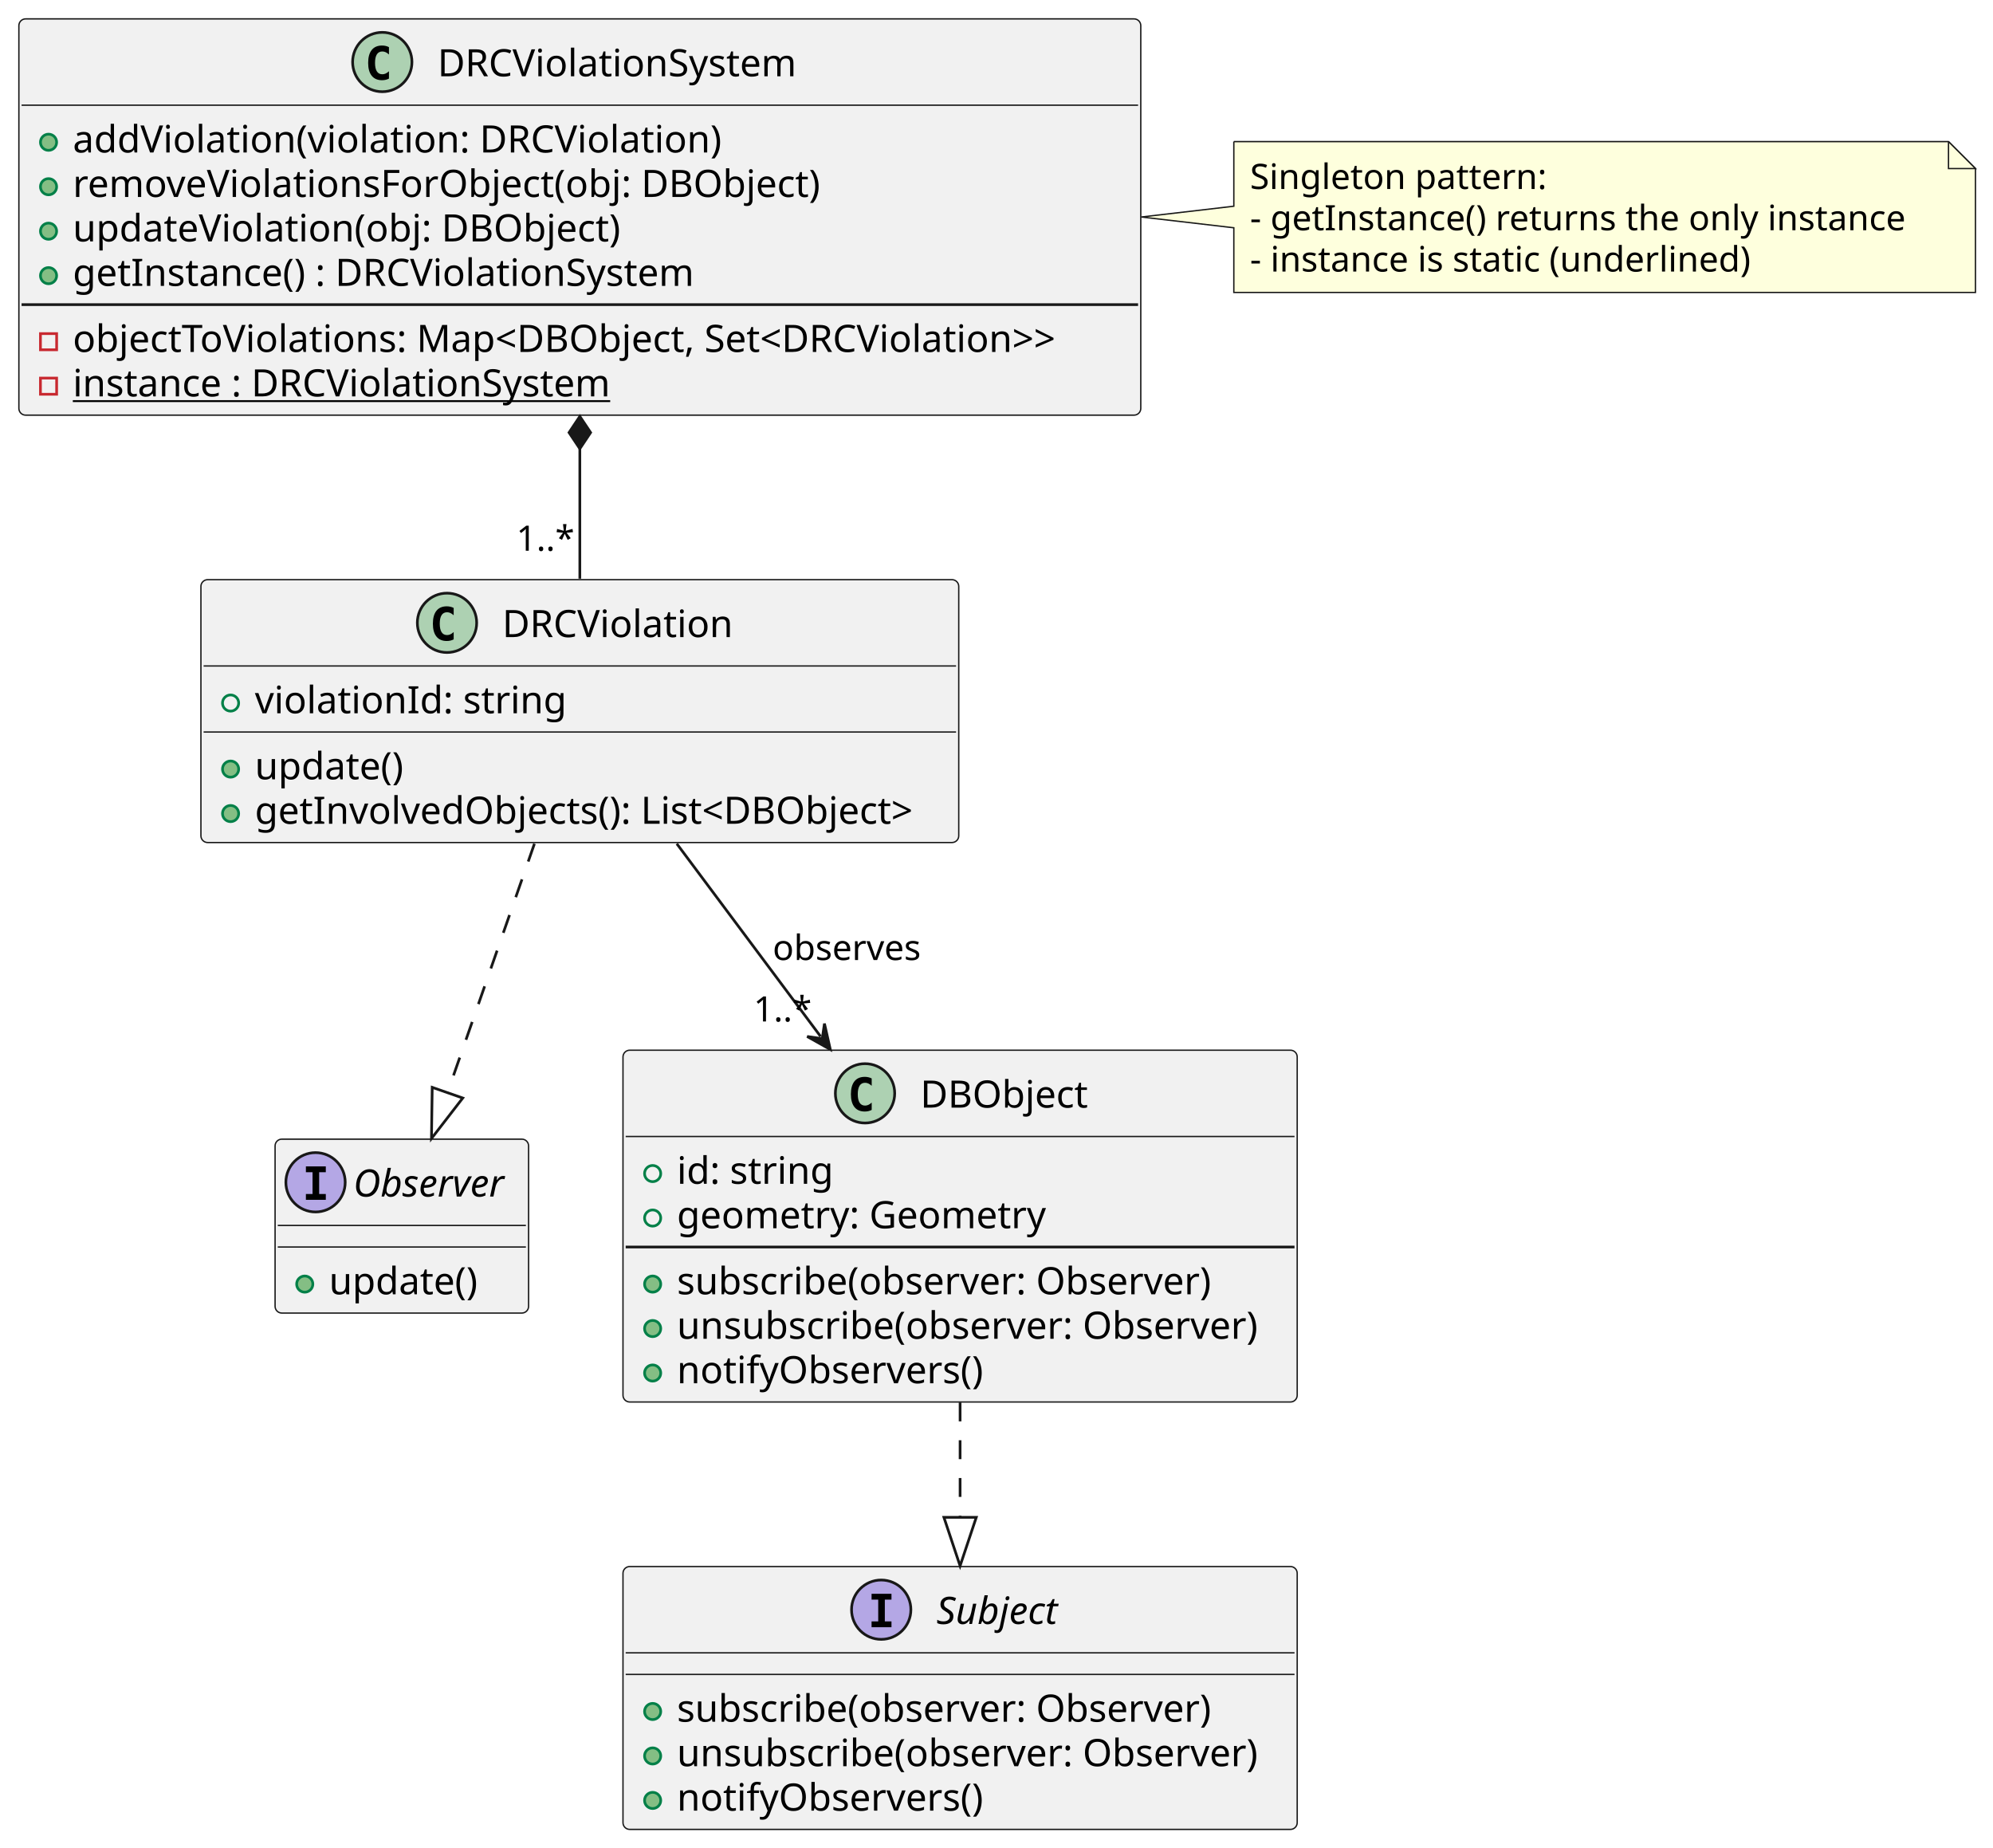
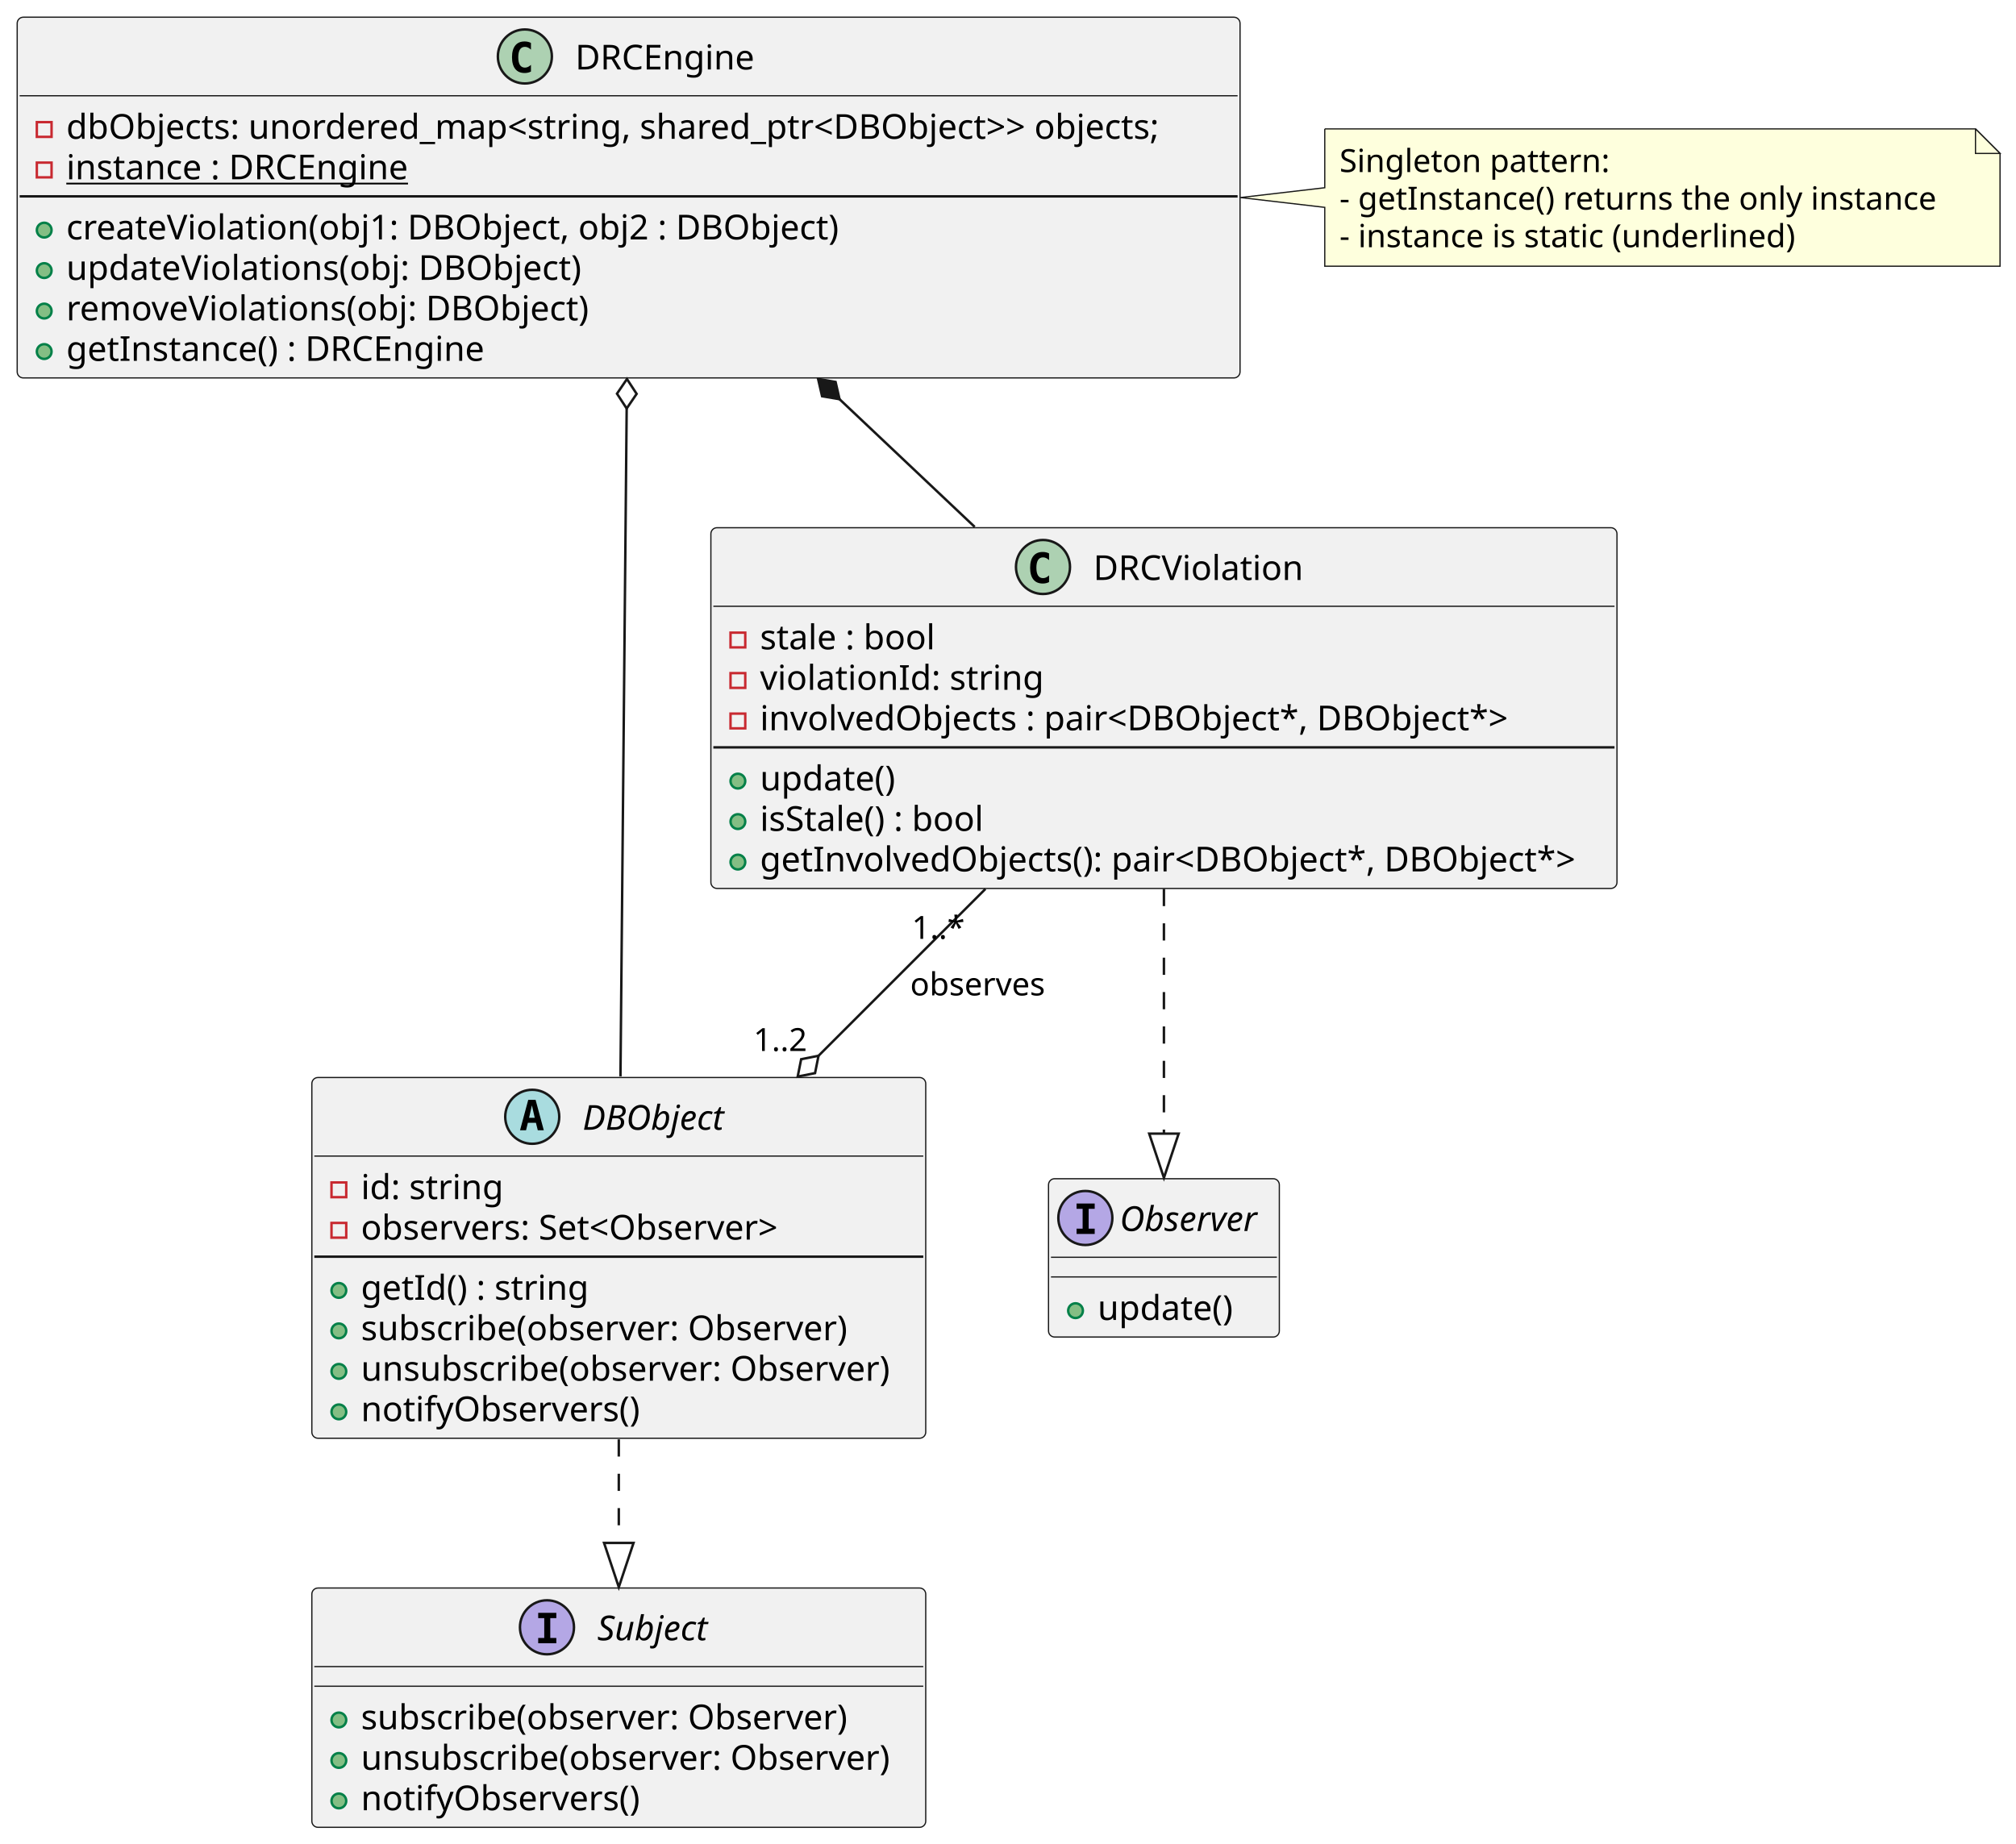
- <svg xmlns="http://www.w3.org/2000/svg" contentStyleType="text/css" height="685px" preserveAspectRatio="none" style="width:739px;height:685px;background:#FFFFFF;" version="1.1" viewBox="0 0 739 685" width="739px" zoomAndPan="magnify">
+ <svg xmlns="http://www.w3.org/2000/svg" contentStyleType="text/css" height="751px" preserveAspectRatio="none" style="width:821px;height:751px;background:#FFFFFF;" version="1.1" viewBox="0 0 821 751" width="821px" zoomAndPan="magnify">
  <defs />
  <g>
    <g id="elem_Observer">
-       <rect codeLine="2" fill="#F1F1F1" height="64.488" id="Observer" rx="2.5" ry="2.5" style="stroke:#181818;stroke-width:0.5;" width="94" x="102" y="422.37" />
-       <ellipse cx="117" cy="438.37" fill="#B4A7E5" rx="11" ry="11" style="stroke:#181818;stroke-width:1.0;" />
-       <path d="M113.428,434.635 L113.428,432.477 L120.807,432.477 L120.807,434.635 L118.342,434.635 L118.342,442.712 L120.807,442.712 L120.807,444.87 L113.428,444.87 L113.428,442.712 L115.893,442.712 L115.893,434.635 Z " fill="#000000" />
-       <text fill="#000000" font-family="sans-serif" font-size="14" font-style="italic" lengthAdjust="spacing" textLength="62" x="131" y="443.661">Observer</text>
-       <line style="stroke:#181818;stroke-width:0.5;" x1="103" x2="195" y1="454.37" y2="454.37" />
-       <line style="stroke:#181818;stroke-width:0.5;" x1="103" x2="195" y1="462.37" y2="462.37" />
-       <ellipse cx="113" cy="476.114" fill="#84BE84" rx="3" ry="3" style="stroke:#038048;stroke-width:1.0;" />
-       <text fill="#000000" font-family="sans-serif" font-size="14" lengthAdjust="spacing" textLength="58" x="122" y="479.905">update()</text>
+       <rect codeLine="2" fill="#F1F1F1" height="64.488" id="Observer" rx="2.5" ry="2.5" style="stroke:#181818;stroke-width:0.5;" width="94" x="427" y="480.08" />
+       <ellipse cx="442" cy="496.08" fill="#B4A7E5" rx="11" ry="11" style="stroke:#181818;stroke-width:1.0;" />
+       <path d="M438.428,492.345 L438.428,490.187 L445.807,490.187 L445.807,492.345 L443.342,492.345 L443.342,500.422 L445.807,500.422 L445.807,502.58 L438.428,502.58 L438.428,500.422 L440.893,500.422 L440.893,492.345 Z " fill="#000000" />
+       <text fill="#000000" font-family="sans-serif" font-size="14" font-style="italic" lengthAdjust="spacing" textLength="62" x="456" y="501.371">Observer</text>
+       <line style="stroke:#181818;stroke-width:0.5;" x1="428" x2="520" y1="512.08" y2="512.08" />
+       <line style="stroke:#181818;stroke-width:0.5;" x1="428" x2="520" y1="520.08" y2="520.08" />
+       <ellipse cx="438" cy="533.824" fill="#84BE84" rx="3" ry="3" style="stroke:#038048;stroke-width:1.0;" />
+       <text fill="#000000" font-family="sans-serif" font-size="14" lengthAdjust="spacing" textLength="58" x="447" y="537.615">update()</text>
    </g>
    <g id="elem_Subject">
-       <rect codeLine="6" fill="#F1F1F1" height="97.465" id="Subject" rx="2.5" ry="2.5" style="stroke:#181818;stroke-width:0.5;" width="250" x="231" y="580.84" />
-       <ellipse cx="326.75" cy="596.84" fill="#B4A7E5" rx="11" ry="11" style="stroke:#181818;stroke-width:1.0;" />
-       <path d="M323.178,593.105 L323.178,590.947 L330.557,590.947 L330.557,593.105 L328.092,593.105 L328.092,601.182 L330.557,601.182 L330.557,603.34 L323.178,603.34 L323.178,601.182 L325.643,601.182 L325.643,593.105 Z " fill="#000000" />
-       <text fill="#000000" font-family="sans-serif" font-size="14" font-style="italic" lengthAdjust="spacing" textLength="50" x="347.25" y="602.131">Subject</text>
-       <line style="stroke:#181818;stroke-width:0.5;" x1="232" x2="480" y1="612.84" y2="612.84" />
-       <line style="stroke:#181818;stroke-width:0.5;" x1="232" x2="480" y1="620.84" y2="620.84" />
-       <ellipse cx="242" cy="634.584" fill="#84BE84" rx="3" ry="3" style="stroke:#038048;stroke-width:1.0;" />
-       <text fill="#000000" font-family="sans-serif" font-size="14" lengthAdjust="spacing" textLength="206" x="251" y="638.375">subscribe(observer: Observer)</text>
-       <ellipse cx="242" cy="651.072" fill="#84BE84" rx="3" ry="3" style="stroke:#038048;stroke-width:1.0;" />
-       <text fill="#000000" font-family="sans-serif" font-size="14" lengthAdjust="spacing" textLength="224" x="251" y="654.863">unsubscribe(observer: Observer)</text>
-       <ellipse cx="242" cy="667.561" fill="#84BE84" rx="3" ry="3" style="stroke:#038048;stroke-width:1.0;" />
-       <text fill="#000000" font-family="sans-serif" font-size="14" lengthAdjust="spacing" textLength="118" x="251" y="671.352">notifyObservers()</text>
+       <rect codeLine="6" fill="#F1F1F1" height="97.465" id="Subject" rx="2.5" ry="2.5" style="stroke:#181818;stroke-width:0.5;" width="250" x="127" y="646.79" />
+       <ellipse cx="222.75" cy="662.79" fill="#B4A7E5" rx="11" ry="11" style="stroke:#181818;stroke-width:1.0;" />
+       <path d="M219.178,659.055 L219.178,656.897 L226.557,656.897 L226.557,659.055 L224.092,659.055 L224.092,667.132 L226.557,667.132 L226.557,669.29 L219.178,669.29 L219.178,667.132 L221.643,667.132 L221.643,659.055 Z " fill="#000000" />
+       <text fill="#000000" font-family="sans-serif" font-size="14" font-style="italic" lengthAdjust="spacing" textLength="50" x="243.25" y="668.081">Subject</text>
+       <line style="stroke:#181818;stroke-width:0.5;" x1="128" x2="376" y1="678.79" y2="678.79" />
+       <line style="stroke:#181818;stroke-width:0.5;" x1="128" x2="376" y1="686.79" y2="686.79" />
+       <ellipse cx="138" cy="700.534" fill="#84BE84" rx="3" ry="3" style="stroke:#038048;stroke-width:1.0;" />
+       <text fill="#000000" font-family="sans-serif" font-size="14" lengthAdjust="spacing" textLength="206" x="147" y="704.325">subscribe(observer: Observer)</text>
+       <ellipse cx="138" cy="717.022" fill="#84BE84" rx="3" ry="3" style="stroke:#038048;stroke-width:1.0;" />
+       <text fill="#000000" font-family="sans-serif" font-size="14" lengthAdjust="spacing" textLength="224" x="147" y="720.813">unsubscribe(observer: Observer)</text>
+       <ellipse cx="138" cy="733.511" fill="#84BE84" rx="3" ry="3" style="stroke:#038048;stroke-width:1.0;" />
+       <text fill="#000000" font-family="sans-serif" font-size="14" lengthAdjust="spacing" textLength="118" x="147" y="737.302">notifyObservers()</text>
    </g>
    <g id="elem_DBObject">
-       <rect codeLine="13" fill="#F1F1F1" height="130.441" id="DBObject" rx="2.5" ry="2.5" style="stroke:#181818;stroke-width:0.5;" width="250" x="231" y="389.39" />
-       <ellipse cx="320.75" cy="405.39" fill="#ADD1B2" rx="11" ry="11" style="stroke:#181818;stroke-width:1.0;" />
-       <path d="M323.223,411.533 Q322.642,411.832 322.003,411.981 Q321.364,412.131 320.658,412.131 Q318.151,412.131 316.832,410.479 Q315.512,408.827 315.512,405.706 Q315.512,402.577 316.832,400.925 Q318.151,399.273 320.658,399.273 Q321.364,399.273 322.011,399.422 Q322.659,399.572 323.223,399.87 L323.223,402.593 Q322.592,402.012 321.999,401.742 Q321.405,401.473 320.774,401.473 Q319.43,401.473 318.745,402.539 Q318.06,403.606 318.06,405.706 Q318.06,407.798 318.745,408.864 Q319.43,409.931 320.774,409.931 Q321.405,409.931 321.999,409.661 Q322.592,409.392 323.223,408.81 Z " fill="#000000" />
-       <text fill="#000000" font-family="sans-serif" font-size="14" lengthAdjust="spacing" textLength="62" x="341.25" y="410.681">DBObject</text>
-       <line style="stroke:#181818;stroke-width:0.5;" x1="232" x2="480" y1="421.39" y2="421.39" />
-       <ellipse cx="242" cy="435.134" fill="none" rx="3" ry="3" style="stroke:#038048;stroke-width:1.0;" />
-       <text fill="#000000" font-family="sans-serif" font-size="14" lengthAdjust="spacing" textLength="61" x="251" y="438.925">id: string</text>
-       <ellipse cx="242" cy="451.622" fill="none" rx="3" ry="3" style="stroke:#038048;stroke-width:1.0;" />
-       <text fill="#000000" font-family="sans-serif" font-size="14" lengthAdjust="spacing" textLength="139" x="251" y="455.413">geometry: Geometry</text>
-       <line style="stroke:#181818;stroke-width:1.0;" x1="232" x2="480" y1="462.367" y2="462.367" />
-       <ellipse cx="242" cy="476.111" fill="#84BE84" rx="3" ry="3" style="stroke:#038048;stroke-width:1.0;" />
-       <text fill="#000000" font-family="sans-serif" font-size="14" lengthAdjust="spacing" textLength="206" x="251" y="479.902">subscribe(observer: Observer)</text>
-       <ellipse cx="242" cy="492.599" fill="#84BE84" rx="3" ry="3" style="stroke:#038048;stroke-width:1.0;" />
-       <text fill="#000000" font-family="sans-serif" font-size="14" lengthAdjust="spacing" textLength="224" x="251" y="496.39">unsubscribe(observer: Observer)</text>
-       <ellipse cx="242" cy="509.087" fill="#84BE84" rx="3" ry="3" style="stroke:#038048;stroke-width:1.0;" />
-       <text fill="#000000" font-family="sans-serif" font-size="14" lengthAdjust="spacing" textLength="118" x="251" y="512.878">notifyObservers()</text>
+       <rect codeLine="13" fill="#F1F1F1" height="146.93" id="DBObject" rx="2.5" ry="2.5" style="stroke:#181818;stroke-width:0.5;" width="250" x="127" y="438.86" />
+       <ellipse cx="216.75" cy="454.86" fill="#A9DCDF" rx="11" ry="11" style="stroke:#181818;stroke-width:1.0;" />
+       <path d="M216.613,450.208 L215.459,455.28 L217.775,455.28 Z M215.119,447.967 L218.116,447.967 L221.461,460.36 L219.012,460.36 L218.249,457.297 L214.97,457.297 L214.223,460.36 L211.774,460.36 Z " fill="#000000" />
+       <text fill="#000000" font-family="sans-serif" font-size="14" font-style="italic" lengthAdjust="spacing" textLength="62" x="237.25" y="460.151">DBObject</text>
+       <line style="stroke:#181818;stroke-width:0.5;" x1="128" x2="376" y1="470.86" y2="470.86" />
+       <rect fill="none" height="6" style="stroke:#C82930;stroke-width:1.0;" width="6" x="135" y="481.604" />
+       <text fill="#000000" font-family="sans-serif" font-size="14" lengthAdjust="spacing" textLength="61" x="147" y="488.395">id: string</text>
+       <rect fill="none" height="6" style="stroke:#C82930;stroke-width:1.0;" width="6" x="135" y="498.092" />
+       <text fill="#000000" font-family="sans-serif" font-size="14" lengthAdjust="spacing" textLength="180" x="147" y="504.883">observers: Set&lt;Observer&gt;</text>
+       <line style="stroke:#181818;stroke-width:1.0;" x1="128" x2="376" y1="511.837" y2="511.837" />
+       <ellipse cx="138" cy="525.581" fill="#84BE84" rx="3" ry="3" style="stroke:#038048;stroke-width:1.0;" />
+       <text fill="#000000" font-family="sans-serif" font-size="14" lengthAdjust="spacing" textLength="97" x="147" y="529.372">getId() : string</text>
+       <ellipse cx="138" cy="542.069" fill="#84BE84" rx="3" ry="3" style="stroke:#038048;stroke-width:1.0;" />
+       <text fill="#000000" font-family="sans-serif" font-size="14" lengthAdjust="spacing" textLength="206" x="147" y="545.86">subscribe(observer: Observer)</text>
+       <ellipse cx="138" cy="558.557" fill="#84BE84" rx="3" ry="3" style="stroke:#038048;stroke-width:1.0;" />
+       <text fill="#000000" font-family="sans-serif" font-size="14" lengthAdjust="spacing" textLength="224" x="147" y="562.348">unsubscribe(observer: Observer)</text>
+       <ellipse cx="138" cy="575.045" fill="#84BE84" rx="3" ry="3" style="stroke:#038048;stroke-width:1.0;" />
+       <text fill="#000000" font-family="sans-serif" font-size="14" lengthAdjust="spacing" textLength="118" x="147" y="578.837">notifyObservers()</text>
    </g>
    <g id="elem_DRCViolation">
-       <rect codeLine="22" fill="#F1F1F1" height="97.465" id="DRCViolation" rx="2.5" ry="2.5" style="stroke:#181818;stroke-width:0.5;" width="281" x="74.5" y="214.93" />
-       <ellipse cx="165.75" cy="230.93" fill="#ADD1B2" rx="11" ry="11" style="stroke:#181818;stroke-width:1.0;" />
-       <path d="M168.223,237.073 Q167.642,237.372 167.003,237.521 Q166.364,237.671 165.658,237.671 Q163.151,237.671 161.832,236.019 Q160.512,234.367 160.512,231.246 Q160.512,228.117 161.832,226.465 Q163.151,224.813 165.658,224.813 Q166.364,224.813 167.011,224.962 Q167.659,225.112 168.223,225.411 L168.223,228.133 Q167.592,227.552 166.999,227.282 Q166.405,227.012 165.774,227.012 Q164.43,227.012 163.745,228.079 Q163.06,229.146 163.06,231.246 Q163.06,233.338 163.745,234.404 Q164.43,235.471 165.774,235.471 Q166.405,235.471 166.999,235.201 Q167.592,234.931 168.223,234.35 Z " fill="#000000" />
-       <text fill="#000000" font-family="sans-serif" font-size="14" lengthAdjust="spacing" textLength="90" x="186.25" y="236.221">DRCViolation</text>
-       <line style="stroke:#181818;stroke-width:0.5;" x1="75.5" x2="354.5" y1="246.93" y2="246.93" />
-       <ellipse cx="85.5" cy="260.674" fill="none" rx="3" ry="3" style="stroke:#038048;stroke-width:1.0;" />
-       <text fill="#000000" font-family="sans-serif" font-size="14" lengthAdjust="spacing" textLength="120" x="94.5" y="264.465">violationId: string</text>
-       <line style="stroke:#181818;stroke-width:0.5;" x1="75.5" x2="354.5" y1="271.418" y2="271.418" />
-       <ellipse cx="85.5" cy="285.162" fill="#84BE84" rx="3" ry="3" style="stroke:#038048;stroke-width:1.0;" />
-       <text fill="#000000" font-family="sans-serif" font-size="14" lengthAdjust="spacing" textLength="58" x="94.5" y="288.953">update()</text>
-       <ellipse cx="85.5" cy="301.651" fill="#84BE84" rx="3" ry="3" style="stroke:#038048;stroke-width:1.0;" />
-       <text fill="#000000" font-family="sans-serif" font-size="14" lengthAdjust="spacing" textLength="255" x="94.5" y="305.442">getInvolvedObjects(): List&lt;DBObject&gt;</text>
+       <rect codeLine="23" fill="#F1F1F1" height="146.93" id="DRCViolation" rx="2.5" ry="2.5" style="stroke:#181818;stroke-width:0.5;" width="369" x="289.5" y="214.93" />
+       <ellipse cx="424.75" cy="230.93" fill="#ADD1B2" rx="11" ry="11" style="stroke:#181818;stroke-width:1.0;" />
+       <path d="M427.223,237.073 Q426.642,237.372 426.003,237.521 Q425.364,237.671 424.658,237.671 Q422.151,237.671 420.832,236.019 Q419.512,234.367 419.512,231.246 Q419.512,228.117 420.832,226.465 Q422.151,224.813 424.658,224.813 Q425.364,224.813 426.011,224.962 Q426.659,225.112 427.223,225.411 L427.223,228.133 Q426.592,227.552 425.999,227.282 Q425.405,227.012 424.774,227.012 Q423.43,227.012 422.745,228.079 Q422.06,229.146 422.06,231.246 Q422.06,233.338 422.745,234.404 Q423.43,235.471 424.774,235.471 Q425.405,235.471 425.999,235.201 Q426.592,234.931 427.223,234.35 Z " fill="#000000" />
+       <text fill="#000000" font-family="sans-serif" font-size="14" lengthAdjust="spacing" textLength="90" x="445.25" y="236.221">DRCViolation</text>
+       <line style="stroke:#181818;stroke-width:0.5;" x1="290.5" x2="657.5" y1="246.93" y2="246.93" />
+       <rect fill="none" height="6" style="stroke:#C82930;stroke-width:1.0;" width="6" x="297.5" y="257.674" />
+       <text fill="#000000" font-family="sans-serif" font-size="14" lengthAdjust="spacing" textLength="75" x="309.5" y="264.465">stale : bool</text>
+       <rect fill="none" height="6" style="stroke:#C82930;stroke-width:1.0;" width="6" x="297.5" y="274.162" />
+       <text fill="#000000" font-family="sans-serif" font-size="14" lengthAdjust="spacing" textLength="120" x="309.5" y="280.953">violationId: string</text>
+       <rect fill="none" height="6" style="stroke:#C82930;stroke-width:1.0;" width="6" x="297.5" y="290.651" />
+       <text fill="#000000" font-family="sans-serif" font-size="14" lengthAdjust="spacing" textLength="315" x="309.5" y="297.442">involvedObjects : pair&lt;DBObject*, DBObject*&gt;</text>
+       <line style="stroke:#181818;stroke-width:1.0;" x1="290.5" x2="657.5" y1="304.395" y2="304.395" />
+       <ellipse cx="300.5" cy="318.139" fill="#84BE84" rx="3" ry="3" style="stroke:#038048;stroke-width:1.0;" />
+       <text fill="#000000" font-family="sans-serif" font-size="14" lengthAdjust="spacing" textLength="58" x="309.5" y="321.93">update()</text>
+       <ellipse cx="300.5" cy="334.627" fill="#84BE84" rx="3" ry="3" style="stroke:#038048;stroke-width:1.0;" />
+       <text fill="#000000" font-family="sans-serif" font-size="14" lengthAdjust="spacing" textLength="97" x="309.5" y="338.418">isStale() : bool</text>
+       <ellipse cx="300.5" cy="351.115" fill="#84BE84" rx="3" ry="3" style="stroke:#038048;stroke-width:1.0;" />
+       <text fill="#000000" font-family="sans-serif" font-size="14" lengthAdjust="spacing" textLength="343" x="309.5" y="354.907">getInvolvedObjects(): pair&lt;DBObject*, DBObject*&gt;</text>
    </g>
-     <g id="elem_DRCViolationSystem">
-       <rect codeLine="28" fill="#F1F1F1" height="146.93" id="DRCViolationSystem" rx="2.5" ry="2.5" style="stroke:#181818;stroke-width:0.5;" width="416" x="7" y="7" />
-       <ellipse cx="141.75" cy="23" fill="#ADD1B2" rx="11" ry="11" style="stroke:#181818;stroke-width:1.0;" />
-       <path d="M144.223,29.143 Q143.642,29.442 143.003,29.591 Q142.364,29.741 141.658,29.741 Q139.151,29.741 137.832,28.089 Q136.512,26.437 136.512,23.316 Q136.512,20.186 137.832,18.535 Q139.151,16.883 141.658,16.883 Q142.364,16.883 143.011,17.032 Q143.659,17.182 144.223,17.48 L144.223,20.203 Q143.592,19.622 142.999,19.352 Q142.405,19.082 141.774,19.082 Q140.43,19.082 139.745,20.149 Q139.06,21.216 139.06,23.316 Q139.06,25.408 139.745,26.474 Q140.43,27.541 141.774,27.541 Q142.405,27.541 142.999,27.271 Q143.592,27.002 144.223,26.42 Z " fill="#000000" />
-       <text fill="#000000" font-family="sans-serif" font-size="14" lengthAdjust="spacing" textLength="138" x="162.25" y="28.291">DRCViolationSystem</text>
-       <line style="stroke:#181818;stroke-width:0.5;" x1="8" x2="422" y1="39" y2="39" />
-       <ellipse cx="18" cy="52.744" fill="#84BE84" rx="3" ry="3" style="stroke:#038048;stroke-width:1.0;" />
-       <text fill="#000000" font-family="sans-serif" font-size="14" lengthAdjust="spacing" textLength="254" x="27" y="56.535">addViolation(violation: DRCViolation)</text>
-       <ellipse cx="18" cy="69.232" fill="#84BE84" rx="3" ry="3" style="stroke:#038048;stroke-width:1.0;" />
-       <text fill="#000000" font-family="sans-serif" font-size="14" lengthAdjust="spacing" textLength="288" x="27" y="73.023">removeViolationsForObject(obj: DBObject)</text>
-       <ellipse cx="18" cy="85.721" fill="#84BE84" rx="3" ry="3" style="stroke:#038048;stroke-width:1.0;" />
-       <text fill="#000000" font-family="sans-serif" font-size="14" lengthAdjust="spacing" textLength="211" x="27" y="89.512">updateViolation(obj: DBObject)</text>
-       <ellipse cx="18" cy="102.209" fill="#84BE84" rx="3" ry="3" style="stroke:#038048;stroke-width:1.0;" />
-       <text fill="#000000" font-family="sans-serif" font-size="14" lengthAdjust="spacing" textLength="239" x="27" y="106">getInstance() : DRCViolationSystem</text>
-       <line style="stroke:#181818;stroke-width:1.0;" x1="8" x2="422" y1="112.953" y2="112.953" />
-       <rect fill="none" height="6" style="stroke:#C82930;stroke-width:1.0;" width="6" x="15" y="123.697" />
-       <text fill="#000000" font-family="sans-serif" font-size="14" lengthAdjust="spacing" textLength="390" x="27" y="130.488">objectToViolations: Map&lt;DBObject, Set&lt;DRCViolation&gt;&gt;</text>
-       <rect fill="none" height="6" style="stroke:#C82930;stroke-width:1.0;" width="6" x="15" y="140.185" />
-       <text fill="#000000" font-family="sans-serif" font-size="14" lengthAdjust="spacing" text-decoration="underline" textLength="207" x="27" y="146.977">instance : DRCViolationSystem</text>
+     <g id="elem_DRCEngine">
+       <rect codeLine="33" fill="#F1F1F1" height="146.93" id="DRCEngine" rx="2.5" ry="2.5" style="stroke:#181818;stroke-width:0.5;" width="498" x="7" y="7" />
+       <ellipse cx="213.75" cy="23" fill="#ADD1B2" rx="11" ry="11" style="stroke:#181818;stroke-width:1.0;" />
+       <path d="M216.223,29.143 Q215.642,29.442 215.003,29.591 Q214.364,29.741 213.658,29.741 Q211.151,29.741 209.832,28.089 Q208.512,26.437 208.512,23.316 Q208.512,20.186 209.832,18.535 Q211.151,16.883 213.658,16.883 Q214.364,16.883 215.011,17.032 Q215.659,17.182 216.223,17.48 L216.223,20.203 Q215.592,19.622 214.999,19.352 Q214.405,19.082 213.774,19.082 Q212.43,19.082 211.745,20.149 Q211.06,21.216 211.06,23.316 Q211.06,25.408 211.745,26.474 Q212.43,27.541 213.774,27.541 Q214.405,27.541 214.999,27.271 Q215.592,27.002 216.223,26.42 Z " fill="#000000" />
+       <text fill="#000000" font-family="sans-serif" font-size="14" lengthAdjust="spacing" textLength="76" x="234.25" y="28.291">DRCEngine</text>
+       <line style="stroke:#181818;stroke-width:0.5;" x1="8" x2="504" y1="39" y2="39" />
+       <rect fill="none" height="6" style="stroke:#C82930;stroke-width:1.0;" width="6" x="15" y="49.744" />
+       <text fill="#000000" font-family="sans-serif" font-size="14" lengthAdjust="spacing" textLength="472" x="27" y="56.535">dbObjects: unordered_map&lt;string, shared_ptr&lt;DBObject&gt;&gt; objects;</text>
+       <rect fill="none" height="6" style="stroke:#C82930;stroke-width:1.0;" width="6" x="15" y="66.232" />
+       <text fill="#000000" font-family="sans-serif" font-size="14" lengthAdjust="spacing" text-decoration="underline" textLength="145" x="27" y="73.023">instance : DRCEngine</text>
+       <line style="stroke:#181818;stroke-width:1.0;" x1="8" x2="504" y1="79.977" y2="79.977" />
+       <ellipse cx="18" cy="93.721" fill="#84BE84" rx="3" ry="3" style="stroke:#038048;stroke-width:1.0;" />
+       <text fill="#000000" font-family="sans-serif" font-size="14" lengthAdjust="spacing" textLength="327" x="27" y="97.512">createViolation(obj1: DBObject, obj2 : DBObject)</text>
+       <ellipse cx="18" cy="110.209" fill="#84BE84" rx="3" ry="3" style="stroke:#038048;stroke-width:1.0;" />
+       <text fill="#000000" font-family="sans-serif" font-size="14" lengthAdjust="spacing" textLength="218" x="27" y="114">updateViolations(obj: DBObject)</text>
+       <ellipse cx="18" cy="126.697" fill="#84BE84" rx="3" ry="3" style="stroke:#038048;stroke-width:1.0;" />
+       <text fill="#000000" font-family="sans-serif" font-size="14" lengthAdjust="spacing" textLength="221" x="27" y="130.488">removeViolations(obj: DBObject)</text>
+       <ellipse cx="18" cy="143.185" fill="#84BE84" rx="3" ry="3" style="stroke:#038048;stroke-width:1.0;" />
+       <text fill="#000000" font-family="sans-serif" font-size="14" lengthAdjust="spacing" textLength="177" x="27" y="146.977">getInstance() : DRCEngine</text>
    </g>
-     <g id="elem_GMN11">
-       <path d="M457.5,52.5 L457.5,76.46 L423.18,80.46 L457.5,84.46 L457.5,108.432 A0,0 0 0 0 457.5,108.432 L732.5,108.432 A0,0 0 0 0 732.5,108.432 L732.5,62.5 L722.5,52.5 L457.5,52.5 A0,0 0 0 0 457.5,52.5 " fill="#FEFFDD" style="stroke:#181818;stroke-width:0.5;" />
-       <path d="M722.5,52.5 L722.5,62.5 L732.5,62.5 L722.5,52.5 " fill="#FEFFDD" style="stroke:#181818;stroke-width:0.5;" />
-       <text fill="#000000" font-family="sans-serif" font-size="13" lengthAdjust="spacing" textLength="112" x="463.5" y="70.068">Singleton pattern:</text>
-       <text fill="#000000" font-family="sans-serif" font-size="13" lengthAdjust="spacing" textLength="254" x="463.5" y="85.379">- getInstance() returns the only instance</text>
-       <text fill="#000000" font-family="sans-serif" font-size="13" lengthAdjust="spacing" textLength="198" x="463.5" y="100.689">- instance is static (underlined)</text>
+     <g id="elem_GMN12">
+       <path d="M539.5,52.5 L539.5,76.46 L505.15,80.46 L539.5,84.46 L539.5,108.432 A0,0 0 0 0 539.5,108.432 L814.5,108.432 A0,0 0 0 0 814.5,108.432 L814.5,62.5 L804.5,52.5 L539.5,52.5 A0,0 0 0 0 539.5,52.5 " fill="#FEFFDD" style="stroke:#181818;stroke-width:0.5;" />
+       <path d="M804.5,52.5 L804.5,62.5 L814.5,62.5 L804.5,52.5 " fill="#FEFFDD" style="stroke:#181818;stroke-width:0.5;" />
+       <text fill="#000000" font-family="sans-serif" font-size="13" lengthAdjust="spacing" textLength="112" x="545.5" y="70.068">Singleton pattern:</text>
+       <text fill="#000000" font-family="sans-serif" font-size="13" lengthAdjust="spacing" textLength="254" x="545.5" y="85.379">- getInstance() returns the only instance</text>
+       <text fill="#000000" font-family="sans-serif" font-size="13" lengthAdjust="spacing" textLength="198" x="545.5" y="100.689">- instance is static (underlined)</text>
    </g>
    <g id="link_DBObject_Subject">
-       <path codeLine="38" d="M356,520.02 C356,540.09 356,543.86 356,562.6 " fill="none" id="DBObject-to-Subject" style="stroke:#181818;stroke-width:1.0;stroke-dasharray:7.0,7.0;" />
-       <polygon fill="none" points="356,580.6,362,562.6,350,562.6,356,580.6" style="stroke:#181818;stroke-width:1.0;" />
+       <path codeLine="43" d="M252,586.24 C252,606.49 252,609.98 252,628.43 " fill="none" id="DBObject-to-Subject" style="stroke:#181818;stroke-width:1.0;stroke-dasharray:7.0,7.0;" />
+       <polygon fill="none" points="252,646.43,258,628.43,246,628.43,252,646.43" style="stroke:#181818;stroke-width:1.0;" />
    </g>
    <g id="link_DRCViolation_Observer">
-       <path codeLine="39" d="M198.17,312.83 C186.18,347.16 176.336,375.347 165.926,405.147 " fill="none" id="DRCViolation-to-Observer" style="stroke:#181818;stroke-width:1.0;stroke-dasharray:7.0,7.0;" />
-       <polygon fill="none" points="159.99,422.14,171.59,407.126,160.262,403.168,159.99,422.14" style="stroke:#181818;stroke-width:1.0;" />
+       <path codeLine="44" d="M474,362.06 C474,401.88 474,431.2 474,461.72 " fill="none" id="DRCViolation-to-Observer" style="stroke:#181818;stroke-width:1.0;stroke-dasharray:7.0,7.0;" />
+       <polygon fill="none" points="474,479.72,480,461.72,468,461.72,474,479.72" style="stroke:#181818;stroke-width:1.0;" />
    </g>
    <g id="link_DRCViolation_DBObject">
-       <path codeLine="40" d="M250.95,312.83 C268.24,336.01 285.642,359.321 304.292,384.321 " fill="none" id="DRCViolation-to-DBObject" style="stroke:#181818;stroke-width:1.0;" />
-       <polygon fill="#181818" points="307.88,389.13,305.705,379.524,304.89,385.122,299.292,384.308,307.88,389.13" style="stroke:#181818;stroke-width:1.0;" />
-       <text fill="#000000" font-family="sans-serif" font-size="13" lengthAdjust="spacing" textLength="56" x="286.5" y="355.958">observes</text>
-       <text fill="#000000" font-family="sans-serif" font-size="13" lengthAdjust="spacing" textLength="22" x="279.414" y="378.733">1..*</text>
+       <path codeLine="45" d="M401.31,362.06 C376.78,386.58 357.887,405.466 333.337,430.006 " fill="none" id="DRCViolation-to-DBObject" style="stroke:#181818;stroke-width:1.0;" />
+       <polygon fill="none" points="324.85,438.49,331.921,437.077,333.337,430.006,326.266,431.419,324.85,438.49" style="stroke:#181818;stroke-width:1.0;" />
+       <text fill="#000000" font-family="sans-serif" font-size="13" lengthAdjust="spacing" textLength="56" x="370.66" y="405.428">observes</text>
+       <text fill="#000000" font-family="sans-serif" font-size="13" lengthAdjust="spacing" textLength="22" x="371.333" y="382.379">1..*</text>
+       <text fill="#000000" font-family="sans-serif" font-size="13" lengthAdjust="spacing" textLength="24" x="306.84" y="428.067">1..2</text>
    </g>
-     <g id="link_DRCViolationSystem_DRCViolation">
-       <path codeLine="43" d="M215,166.38 C215,186.64 215,196.12 215,214.57 " fill="none" id="DRCViolationSystem-backto-DRCViolation" style="stroke:#181818;stroke-width:1.0;" />
-       <polygon fill="#181818" points="215,154.38,211,160.38,215,166.38,219,160.38,215,154.38" style="stroke:#181818;stroke-width:1.0;" />
-       <text fill="#000000" font-family="sans-serif" font-size="13" lengthAdjust="spacing" textLength="22" x="191.453" y="204.202">1..*</text>
+     <g id="link_DRCEngine_DRCViolation">
+       <path codeLine="48" d="M341.892,162.592 C362.592,182.152 376.24,195.05 396.94,214.6 " fill="none" id="DRCEngine-backto-DRCViolation" style="stroke:#181818;stroke-width:1.0;" />
+       <polygon fill="#181818" points="333.17,154.35,334.784,161.378,341.892,162.592,340.278,155.564,333.17,154.35" style="stroke:#181818;stroke-width:1.0;" />
+     </g>
+     <g id="link_DRCEngine_DBObject">
+       <path codeLine="49" d="M255.208,166.38 C254.468,245.549 253.42,359.24 252.68,438.4 " fill="none" id="DRCEngine-backto-DBObject" style="stroke:#181818;stroke-width:1.0;" />
+       <polygon fill="none" points="255.32,154.38,251.264,160.342,255.208,166.38,259.264,160.417,255.32,154.38" style="stroke:#181818;stroke-width:1.0;" />
    </g>
  </g>
</svg>
